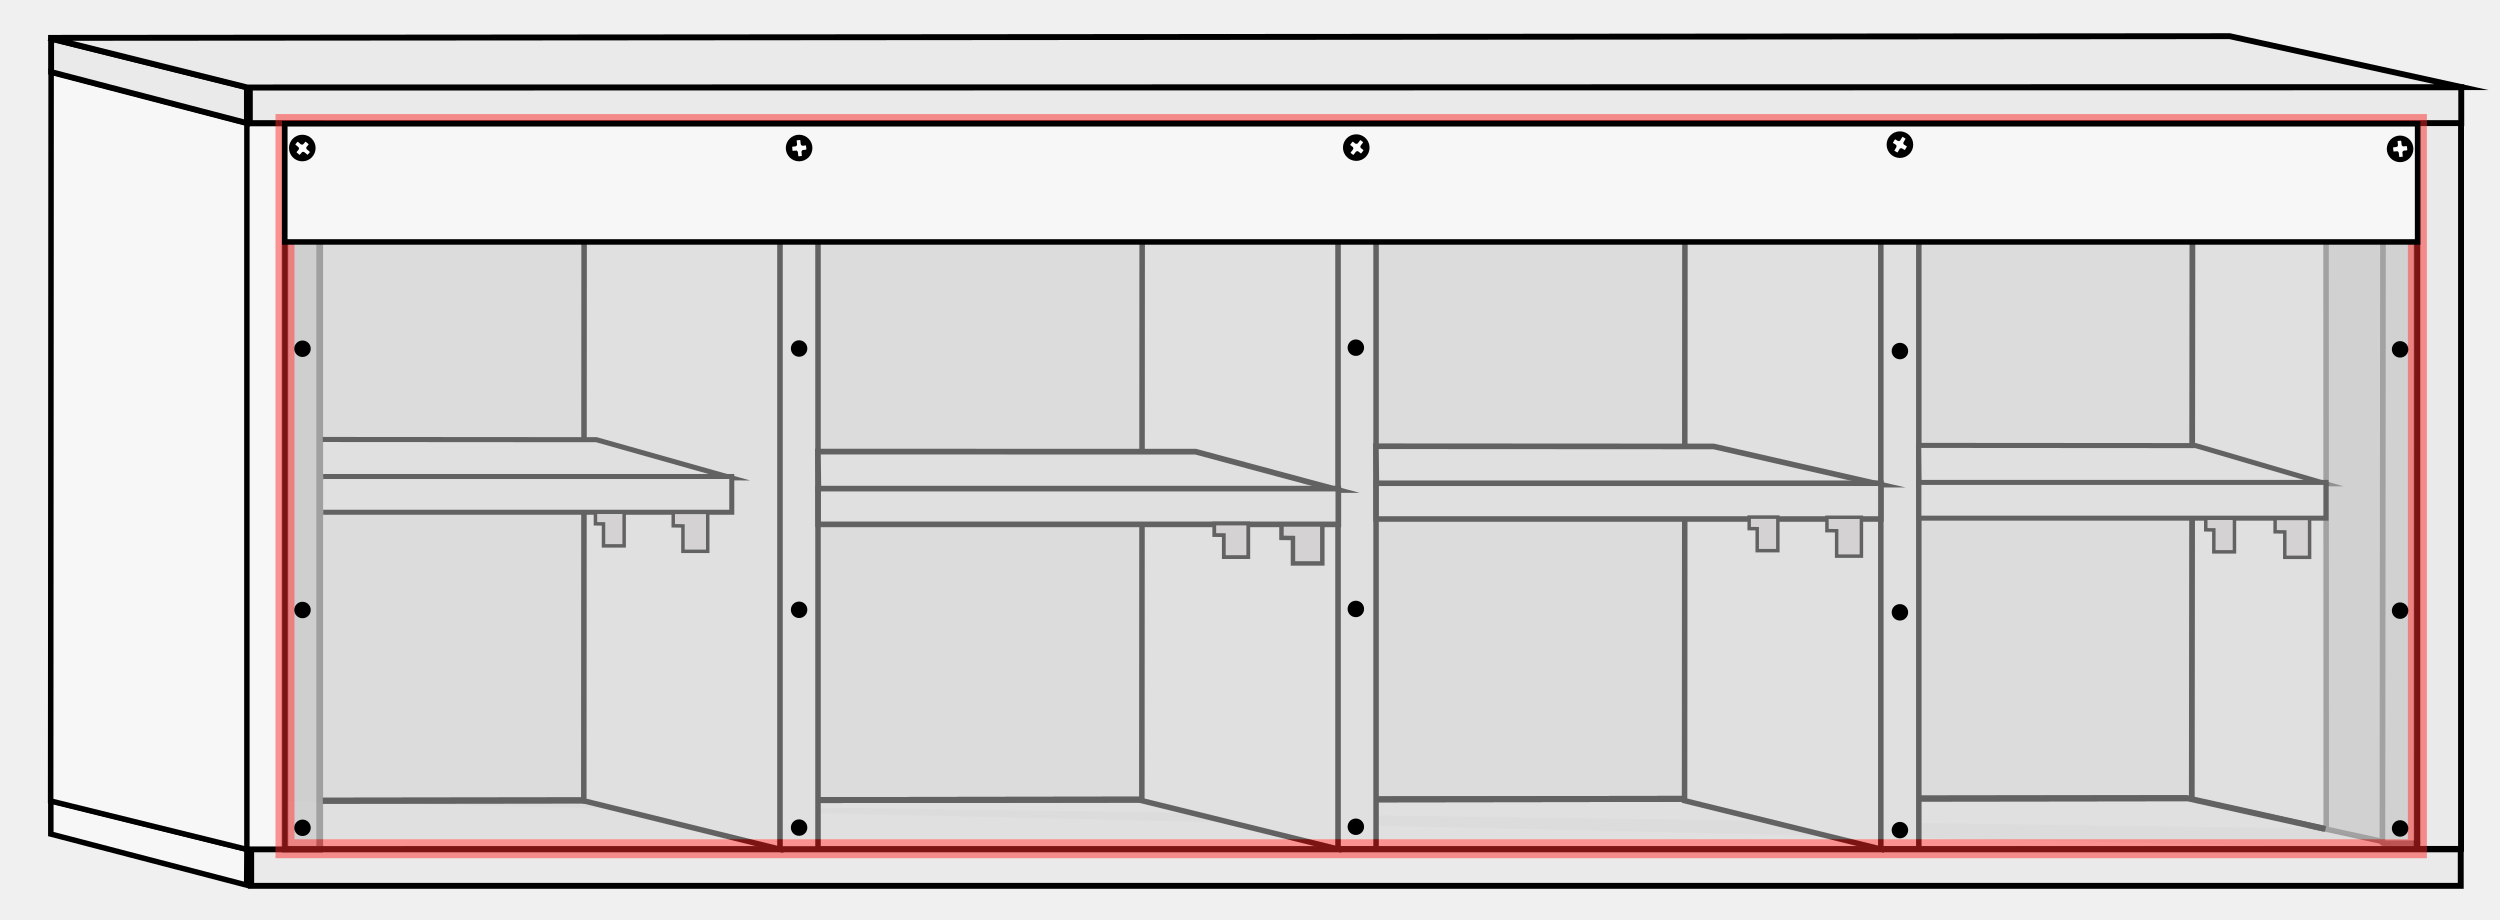
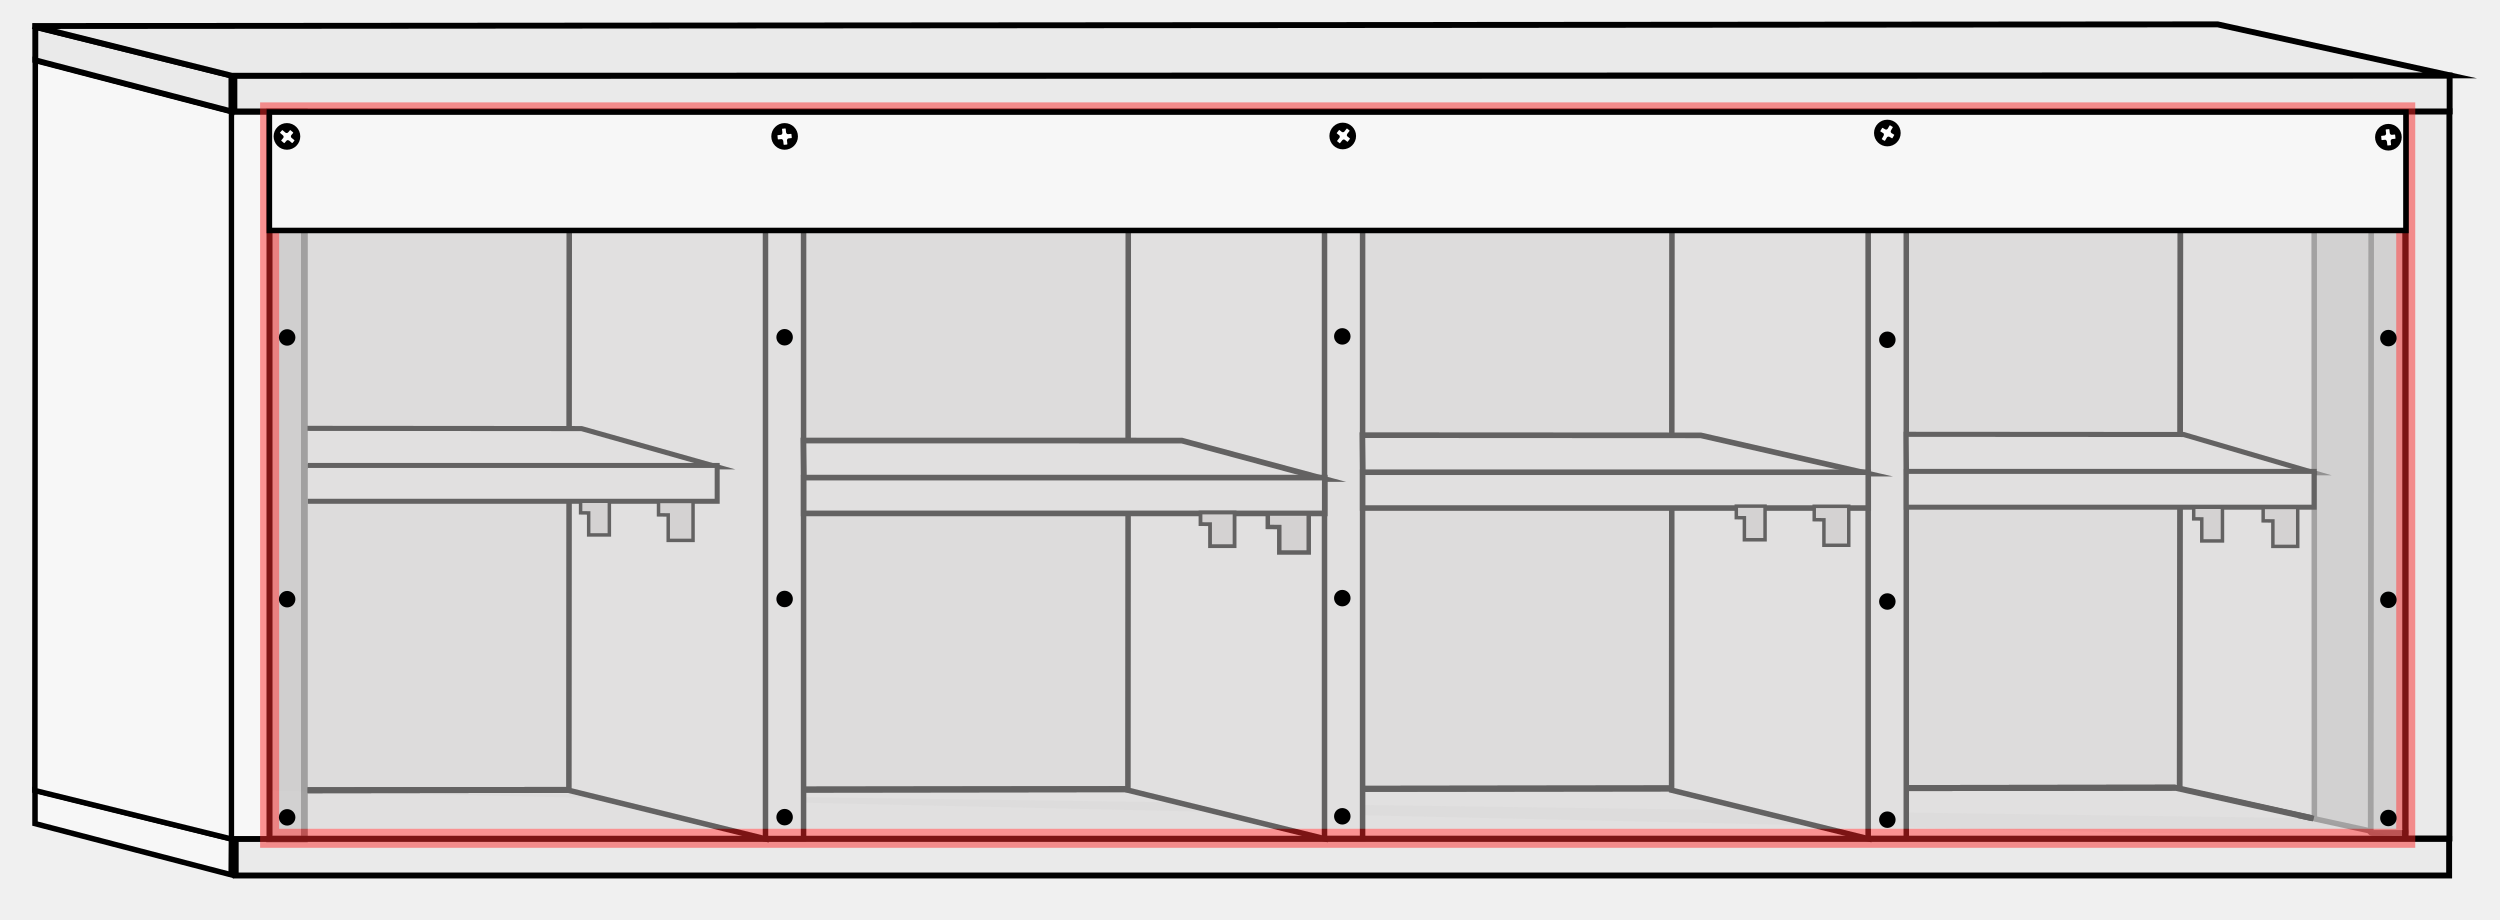
- <svg xmlns="http://www.w3.org/2000/svg" version="1.1" x="0px" y="0px" viewBox="0 0 5922.9 2178.1" style="enable-background:new 0 0 5922.9 2178.1;" xml:space="preserve">
+ <svg xmlns="http://www.w3.org/2000/svg" version="1.1" x="0px" y="0px" viewBox="0 0 8797 3235" style="enable-background:new 0 0 8797 3235;" xml:space="preserve">
  <style type="text/css">
- 	.st0{fill:#F7F7F7;stroke:#000000;stroke-width:13.633;stroke-miterlimit:10;}
- 	.st1{fill:#EAEAEA;stroke:#000000;stroke-width:13.994;stroke-miterlimit:10;}
- 	.st2{fill:#F7F7F7;stroke:#000000;stroke-width:14.242;stroke-miterlimit:10;}
- 	.st3{fill:#F7F7F7;stroke:#000000;stroke-width:13.033;stroke-miterlimit:10;}
- 	.st4{fill:#F7F7F7;stroke:#000000;stroke-width:13.063;stroke-miterlimit:10;}
- 	.st5{fill:#F7F7F7;stroke:#000000;stroke-width:13.016;stroke-miterlimit:10;}
- 	.st6{fill:#F7F7F7;stroke:#000000;stroke-width:12.034;stroke-miterlimit:10;}
- 	.st7{fill:#F7F7F7;stroke:#000000;stroke-width:11.864;stroke-miterlimit:10;}
- 	.st8{fill:#F7F7F7;stroke:#000000;stroke-width:13.371;stroke-miterlimit:10;}
- 	.st9{fill:#F7F7F7;stroke:#000000;stroke-width:13.186;stroke-miterlimit:10;}
- 	.st10{fill:#F7F7F7;stroke:#000000;stroke-width:12.009;stroke-miterlimit:10;}
- 	.st11{fill:#F7F7F7;stroke:#000000;stroke-width:11.843;stroke-miterlimit:10;}
- 	.st12{fill:#F7F7F7;stroke:#000000;stroke-width:13.574;stroke-miterlimit:10;}
- 	.st13{fill:#F7F7F7;stroke:#000000;stroke-width:13.386;stroke-miterlimit:10;}
- 	.st14{fill:#F7F7F7;stroke:#000000;stroke-width:12.702;stroke-miterlimit:10;}
- 	.st15{fill:#DDDBDB;stroke:#000000;stroke-width:8.243;stroke-miterlimit:10;}
- 	.st16{fill:#DDDBDB;stroke:#000000;stroke-width:8.976;stroke-miterlimit:10;}
- 	.st17{fill:#DDDBDB;stroke:#000000;stroke-width:10.589;stroke-miterlimit:10;}
+ 	.st0{fill:#F7F7F7;stroke:#000000;stroke-width:20.284;stroke-miterlimit:10;}
+ 	.st1{fill:#EAEAEA;stroke:#000000;stroke-width:20.822;stroke-miterlimit:10;}
+ 	.st2{fill:#F7F7F7;stroke:#000000;stroke-width:21.189;stroke-miterlimit:10;}
+ 	.st3{fill:#F7F7F7;stroke:#000000;stroke-width:19.391;stroke-miterlimit:10;}
+ 	.st4{fill:#F7F7F7;stroke:#000000;stroke-width:19.435;stroke-miterlimit:10;}
+ 	.st5{fill:#F7F7F7;stroke:#000000;stroke-width:19.366;stroke-miterlimit:10;}
+ 	.st6{fill:#F7F7F7;stroke:#000000;stroke-width:17.904;stroke-miterlimit:10;}
+ 	.st7{fill:#F7F7F7;stroke:#000000;stroke-width:17.652;stroke-miterlimit:10;}
+ 	.st8{fill:#F7F7F7;stroke:#000000;stroke-width:19.894;stroke-miterlimit:10;}
+ 	.st9{fill:#F7F7F7;stroke:#000000;stroke-width:19.619;stroke-miterlimit:10;}
+ 	.st10{fill:#F7F7F7;stroke:#000000;stroke-width:17.867;stroke-miterlimit:10;}
+ 	.st11{fill:#F7F7F7;stroke:#000000;stroke-width:17.62;stroke-miterlimit:10;}
+ 	.st12{fill:#F7F7F7;stroke:#000000;stroke-width:20.196;stroke-miterlimit:10;}
+ 	.st13{fill:#F7F7F7;stroke:#000000;stroke-width:19.917;stroke-miterlimit:10;}
+ 	.st14{fill:#F7F7F7;stroke:#000000;stroke-width:18.899;stroke-miterlimit:10;}
+ 	.st15{fill:#DDDBDB;stroke:#000000;stroke-width:12.265;stroke-miterlimit:10;}
+ 	.st16{fill:#DDDBDB;stroke:#000000;stroke-width:13.354;stroke-miterlimit:10;}
+ 	.st17{fill:#DDDBDB;stroke:#000000;stroke-width:15.755;stroke-miterlimit:10;}
	.st18{opacity:0.49;}
- 	.st19{fill:#BCBCBC;stroke:#000000;stroke-width:16;stroke-miterlimit:10;}
- 	.st20{fill:#BCBCBC;stroke:#000000;stroke-width:13.063;stroke-miterlimit:10;}
- 	.st21{fill:#BCBCBC;stroke:#000000;stroke-width:13.079;stroke-miterlimit:10;}
- 	.st22{opacity:0.49;fill:#C9C7C7;stroke:#FD2929;stroke-width:45;stroke-miterlimit:10;}
+ 	.st19{fill:#BCBCBC;stroke:#000000;stroke-width:23.805;stroke-miterlimit:10;}
+ 	.st20{fill:#BCBCBC;stroke:#000000;stroke-width:19.435;stroke-miterlimit:10;}
+ 	.st21{fill:#BCBCBC;stroke:#000000;stroke-width:19.46;stroke-miterlimit:10;}
+ 	.st22{opacity:0.49;fill:#C9C7C7;stroke:#FD2929;stroke-width:66.953;stroke-miterlimit:10;}
	.st23{fill:#FFFFFF;}
</style>
  <g id="CIRCULOS-SELECCION4">
</g>
  <g id="CLOSET">
    <g id="LATERAL-DERECHA">
-       <path class="st0" d="M5636.6,1994.6" />
-       <polyline class="st0" points="5509.7,1964.2 5192.7,1894.9 5194.6,187.2 5725.4,290.4 5725.4,2011.2   " />
-       <rect x="5727" y="291.2" class="st1" width="103.6" height="1720" />
+       <path class="st0" d="M8330.4,2925.8" />
+       <polyline class="st0" points="8141.7,2880.6 7669.9,2777.5 7672.8,236.7 8462.5,390.3 8462.5,2950.5   " />
+       <rect x="8464.9" y="391.4" class="st1" width="154.1" height="2559.1" />
    </g>
    <g id="BASE">
-       <polyline class="st2" points="5726.9,2011.7 590.8,2012 590.8,1902.9 672.4,1898.2   " />
-       <polyline class="st2" points="765,1897.1 5181.8,1891 5505.7,1963.2   " />
-       <line class="st2" x1="5182.4" y1="1891" x2="765" y2="1897.1" />
-       <rect x="595.1" y="2012.2" class="st1" width="5234.8" height="86.5" />
-       <polyline class="st3" points="584.4,2012 120.4,1897 120.4,1976 584.4,2097 585,2011.7   " />
+       <polyline class="st2" points="8464.8,2951.3 823.1,2951.7 823.1,2789.4 944.5,2782.4   " />
+       <polyline class="st2" points="1082.2,2780.7 7653.8,2771.7 8135.7,2879.1   " />
+       <line class="st2" x1="7654.7" y1="2771.7" x2="1082.2" y2="2780.7" />
+       <rect x="829.4" y="2952" class="st1" width="7788.6" height="128.7" />
+       <polyline class="st3" points="813.5,2951.7 123.2,2780.6 123.2,2898.1 813.5,3078.2 814.4,2951.3   " />
    </g>
    <g id="DIVISIONES-VERTICALES">
      <g id="DIVISION-VERTICAL-DERECHA">
-         <polygon class="st4" points="4457.1,2011.9 3991,1896.9 3992.1,169.4 4457.1,290.9    " />
-         <rect x="4456" y="205.9" class="st5" width="90" height="1805" />
+         <polygon class="st4" points="6575.4,2951.6 5882,2780.5 5883.6,210.3 6575.4,391    " />
+         <rect x="6573.8" y="264.6" class="st5" width="134" height="2685.6" />
      </g>
      <g id="DIVISION-CENTRAL">
-         <polygon class="st4" points="3171.2,2011.9 2705.2,1896.9 2706.2,169.4 3171.2,290.9    " />
-         <rect x="3170.1" y="205.9" class="st5" width="90" height="1805" />
+         <polygon class="st4" points="4662.3,2951.6 3968.9,2780.5 3970.5,210.3 4662.3,391    " />
+         <rect x="4660.7" y="264.6" class="st5" width="134" height="2685.6" />
      </g>
      <g id="DIVISION-VERTICAL-IZQUIERDA_00000085229740836627909760000005526871516412138418_">
-         <polygon class="st4" points="1849.1,2012.3 1383.1,1897.3 1384.1,169.8 1849.1,291.3    " />
-         <rect x="1848" y="206.3" class="st5" width="90" height="1805" />
+         <polygon class="st4" points="2695.2,2952.2 2001.8,2781.1 2003.4,210.8 2695.2,391.6    " />
+         <rect x="2693.6" y="265.1" class="st5" width="134" height="2685.6" />
      </g>
    </g>
    <g id="DIVISIONES-HORIZONTALES">
      <g id="DIVISION-HORIZONTAL-EXTREMA-IZQUIERDA">
-         <polyline class="st6" points="765.6,1131.7 1733.3,1132.2 1412.9,1041.7 764.7,1041.2    " />
-         <polyline class="st7" points="765.7,1128.9 1733.7,1128.9 1733.7,1213.6 765.7,1213.6    " />
+         <polyline class="st6" points="1083.1,1641.9 2522.9,1642.7 2046.2,1508.1 1081.8,1507.3    " />
+         <polyline class="st7" points="1083.3,1637.8 2523.6,1637.8 2523.6,1763.9 1083.3,1763.9    " />
      </g>
      <g id="DIVISION-HORIZONTAL-INTERNA-DERECHA">
-         <polygon class="st8" points="3260.8,1147.7 4455.5,1148.2 4059.9,1057.7 3259.7,1057.2    " />
-         <rect x="3260.3" y="1144.9" class="st9" width="1195.8" height="84.7" />
+         <polygon class="st8" points="4795.5,1665.8 6573.1,1666.6 5984.6,1531.9 4794,1531.2    " />
+         <rect x="4794.8" y="1661.7" class="st9" width="1779.2" height="126" />
      </g>
      <g id="DIVISION-HORIZONTAL-EXTREMA-DERECHA">
-         <polygon class="st10" points="4546.6,1145.7 5510.3,1146.2 5201.9,1055.7 4545.7,1055.2    " />
-         <rect x="4546.2" y="1142.9" class="st11" width="964.6" height="84.7" />
+         <polygon class="st10" points="6708.6,1662.8 8142.5,1663.6 7683.6,1528.9 6707.4,1528.2    " />
+         <rect x="6708" y="1658.7" class="st11" width="1435.2" height="126" />
      </g>
      <g id="DIVISION-HORIZONTAL-INTERNA-IZQUIERDA_00000054254641889117512190000003647137643466809518_">
-         <polygon class="st12" points="1938.8,1160.4 3170.1,1160.9 2832.6,1070.1 1937.7,1069.9    " />
-         <rect x="1938.3" y="1157.6" class="st13" width="1232.4" height="84.7" />
+         <polygon class="st12" points="2828.7,1684.7 4660.6,1685.5 4158.4,1550.3 2827.1,1550.1    " />
+         <rect x="2827.9" y="1680.6" class="st13" width="1833.6" height="126" />
      </g>
    </g>
    <g id="LATERAL-IZQUIERDA">
-       <polygon class="st4" points="586.1,2012.7 120,1897.7 121.1,170.2 586.1,291.7   " />
-       <rect x="585" y="292.7" class="st14" width="90" height="1719" />
+       <polygon class="st4" points="816,2952.8 122.6,2781.7 124.2,211.4 816,392.2   " />
+       <rect x="814.4" y="393.7" class="st14" width="134" height="2557.6" />
    </g>
    <g id="TECHO">
-       <polygon class="st1" points="585,291.7 121.1,170.7 121.1,91.7 585,206.7   " />
-       <rect x="591.9" y="206.7" class="st1" width="5239.2" height="85" />
-       <polyline class="st1" points="114.7,89.7 585.6,207.2 5831.7,206.4 5282.5,85.7 114.7,89.7 5283.1,85.7   " />
+       <polygon class="st1" points="814.4,392.2 124.2,212.1 124.2,94.6 814.4,265.7   " />
+       <rect x="824.7" y="265.7" class="st1" width="7795.1" height="126.5" />
+       <polyline class="st1" points="114.7,91.6 815.2,266.5 8620.7,265.3 7803.5,85.7 114.7,91.6 7804.4,85.7   " />
    </g>
    <g id="SOPORTES-COOK">
      <g>
-         <polygon class="st15" points="4328.3,1257.2 4351.3,1257.4 4351.3,1286.8 4351.3,1317.6 4410,1317.6 4410,1284.6 4410,1225.5      4328.3,1225.5    " />
-         <polygon class="st15" points="5225.8,1255.2 5244.9,1255.4 5244.9,1280.7 5244.9,1307.4 5293.8,1307.4 5293.8,1278.8      5293.8,1227.8 5225.8,1227.8    " />
-         <polygon class="st15" points="5390.1,1228.3 5390.1,1259.9 5413,1260.2 5413,1289.5 5413,1320.4 5471.8,1320.4 5471.8,1287.3      5471.8,1228.3    " />
-         <polygon class="st15" points="1410.7,1241 1429.8,1241.2 1429.8,1266.5 1429.8,1293.2 1478.7,1293.2 1478.7,1264.6      1478.7,1213.6 1410.7,1213.6    " />
-         <polygon class="st15" points="1595,1245.7 1618,1246 1618,1275.3 1618,1306.2 1676.7,1306.2 1676.7,1273.1 1676.7,1214      1595,1214    " />
-         <polygon class="st15" points="4144.1,1252.4 4163.1,1252.6 4163.1,1278 4163.1,1304.6 4212,1304.6 4212,1276.1 4212,1225.1      4144.1,1225.1    " />
-         <polygon class="st16" points="2899.4,1293.2 2899.4,1319.8 2957.4,1319.8 2957.4,1291.3 2957.4,1240.3 2876.8,1240.3      2876.8,1267.6 2899.4,1267.8    " />
-         <polygon class="st17" points="3063.2,1304 3063.2,1334.8 3132.8,1334.8 3132.8,1301.7 3132.8,1242.7 3036,1242.7 3036,1274.3      3063.2,1274.6    " />
+         <polygon class="st15" points="6383.9,1828.7 6418,1829.1 6418,1872.7 6418,1918.6 6505.4,1918.6 6505.4,1869.4 6505.4,1781.6      6383.9,1781.6    " />
+         <polygon class="st15" points="7719.2,1825.7 7747.6,1826 7747.6,1863.8 7747.6,1903.4 7820.4,1903.4 7820.4,1860.9 7820.4,1785      7719.2,1785    " />
+         <polygon class="st15" points="7963.6,1785.7 7963.6,1832.7 7997.8,1833.1 7997.8,1876.8 7997.8,1922.7 8085.2,1922.7      8085.2,1873.5 8085.2,1785.7    " />
+         <polygon class="st15" points="2043,1804.5 2071.4,1804.9 2071.4,1842.6 2071.4,1882.3 2144.2,1882.3 2144.2,1839.8      2144.2,1763.9 2043,1763.9    " />
+         <polygon class="st15" points="2317.2,1811.6 2351.3,1812 2351.3,1855.7 2351.3,1901.6 2438.7,1901.6 2438.7,1852.4      2438.7,1764.5 2317.2,1764.5    " />
+         <polygon class="st15" points="6109.7,1821.6 6138.1,1821.9 6138.1,1859.7 6138.1,1899.3 6210.9,1899.3 6210.9,1856.8      6210.9,1780.9 6109.7,1780.9    " />
+         <polygon class="st16" points="4257.9,1882.2 4257.9,1921.9 4344.2,1921.9 4344.2,1879.4 4344.2,1803.5 4224.3,1803.5      4224.3,1844.2 4257.9,1844.5    " />
+         <polygon class="st17" points="4501.5,1898.3 4501.5,1944.2 4605.2,1944.2 4605.2,1895 4605.2,1807.1 4461.1,1807.1      4461.1,1854.2 4501.5,1854.6    " />
      </g>
    </g>
  </g>
  <g id="TABLITAS-TRASERAS">
    <g id="TABLITA-TRASERA-IZQUIERDA" class="st18">
-       <rect x="675.1" y="293" class="st19" width="82.4" height="1719.3" />
+       <rect x="948.5" y="394.1" class="st19" width="122.6" height="2558" />
    </g>
    <g id="TABLITA-TRASERA-DERECHA" class="st18">
-       <path class="st20" d="M5644.3,294.2v1l0.7,0l-0.8,1702.4v2v-3c0,1.5,6.5,1,8,1h75c1.5,0-1-8.5-1-10l0.5-1690.7    c0-1.5-1.2-2.7-2.7-2.7H5644.3z" />
-       <path class="st21" d="M5510.7,297.4l0.5,1656.9c0,1.2-0.2,10,1,10.3l130,28.4c1.7,0.5,1.5,0.8,2-2.4l1.5-1692.8    c0-1.5-1.2-2.7-2.7-2.7l-129.6-0.5C5511.9,294.7,5510.7,295.9,5510.7,297.4z" />
+       <path class="st20" d="M8341.9,396v1.5l1,0l-1.2,2533v3v-4.5c0,2.2,9.7,1.5,11.9,1.5h111.6c2.2,0-1.5-12.7-1.5-14.9l0.7-2515.6    c0-2.2-1.8-4-4-4H8341.9z" />
+       <path class="st21" d="M8143.1,400.7l0.7,2465.3c0,1.8-0.2,14.8,1.5,15.3l193.4,42.2c2.6,0.7,2.2,1.2,3-3.6l2.2-2518.6    c0-2.2-1.8-4-4.1-4l-192.8-0.7C8144.9,396.7,8143.1,398.5,8143.1,400.7z" />
    </g>
  </g>
  <g id="TRIPLEX_00000062169277959621118470000012963048032068378272_">
-     <rect id="TRIPLEX" x="675.2" y="292.7" class="st22" width="5052" height="1718" />
+     <rect id="TRIPLEX" x="948.7" y="393.7" class="st22" width="7516.6" height="2556.1" />
  </g>
  <g id="PUNTILLAS">
-     <circle cx="1893.2" cy="331.7" r="19.5" />
-     <circle cx="1893.2" cy="825.7" r="19.5" />
-     <circle cx="1893.2" cy="1444.7" r="19.5" />
-     <circle cx="1893.2" cy="1960.7" r="19.5" />
-     <circle cx="3212.2" cy="329.7" r="19.5" />
-     <circle cx="3212.2" cy="823.7" r="19.5" />
-     <circle cx="3212.2" cy="1442.7" r="19.5" />
-     <circle cx="3212.2" cy="1958.7" r="19.5" />
-     <circle cx="4501.2" cy="337.7" r="19.5" />
-     <circle cx="4501.2" cy="831.7" r="19.5" />
-     <circle cx="4501.2" cy="1450.7" r="19.5" />
-     <circle cx="4501.2" cy="1966.7" r="19.5" />
-     <circle cx="5686.2" cy="333.7" r="19.5" />
-     <circle cx="5686.2" cy="827.7" r="19.5" />
-     <circle cx="5686.2" cy="1446.7" r="19.5" />
-     <circle cx="5686.2" cy="1962.7" r="19.5" />
-     <circle cx="716.7" cy="1445.2" r="19.5" />
-     <circle cx="716.7" cy="1961.2" r="19.5" />
-     <circle cx="716.7" cy="332.2" r="19.5" />
-     <circle cx="716.7" cy="826.2" r="19.5" />
+     <circle cx="2760.9" cy="451.7" r="29" />
+     <circle cx="2760.9" cy="1186.7" r="29" />
+     <circle cx="2760.9" cy="2107.7" r="29" />
+     <circle cx="2760.9" cy="2875.4" r="29" />
+     <circle cx="4723.3" cy="448.7" r="29" />
+     <circle cx="4723.3" cy="1183.7" r="29" />
+     <circle cx="4723.3" cy="2104.7" r="29" />
+     <circle cx="4723.3" cy="2872.4" r="29" />
+     <circle cx="6641.2" cy="460.6" r="29" />
+     <circle cx="6641.2" cy="1195.6" r="29" />
+     <circle cx="6641.2" cy="2116.6" r="29" />
+     <circle cx="6641.2" cy="2884.3" r="29" />
+     <circle cx="8404.3" cy="454.7" r="29" />
+     <circle cx="8404.3" cy="1189.7" r="29" />
+     <circle cx="8404.3" cy="2110.6" r="29" />
+     <circle cx="8404.3" cy="2878.4" r="29" />
+     <circle cx="1010.4" cy="2108.4" r="29" />
+     <circle cx="1010.4" cy="2876.1" r="29" />
+     <circle cx="1010.4" cy="452.4" r="29" />
+     <circle cx="1010.4" cy="1187.4" r="29" />
  </g>
  <g id="SOPORTE-MUEBLE">
-     <rect id="COLGADOR-1" x="674.7" y="293.2" class="st4" width="5053" height="280" />
+     <rect id="COLGADOR-1" x="947.9" y="394.4" class="st4" width="7518.1" height="416.6" />
    <g id="TORNILLOS-COLGADOR">
-       <circle cx="5686.2" cy="352.7" r="31.5" />
-       <circle cx="4501.2" cy="342.7" r="31.5" />
-       <circle cx="3213.2" cy="349.7" r="31.5" />
-       <circle cx="1893.2" cy="350.7" r="31.5" />
-       <circle cx="716.2" cy="350.7" r="31.5" />
-       <path class="st23" d="M3222.2,332.6l-5.5,7c0,0-3.1,2.8-6.5,0l-4.8-3.8c0,0-0.7-0.5-1.5,0.5c-0.8,1-4.8,6.2-4.8,6.2    s-0.3,0.4,0,1.1c0.5,0.4,6,4.8,6,4.8s2.3,2.5,0.4,5.7c-2.1,2.8-5.4,7-5.4,7s-0.5,0.9,0.1,1.4c0.6,0.5,5.5,4.3,5.5,4.3    s0.4,0.4,1.1-0.1c0.5-0.7,2.7-3.5,2.7-3.5l2.8-3.6c0,0,2.7-2.7,5.6-1c2.7,1.9,6.1,4.8,6.1,4.8s0.5,0.2,1.1-0.3    c0.5-0.6,3.6-4.7,3.6-4.7l1.4-1.8c0,0,0.5-0.7,0-1.1c-0.4-0.4-6.2-5-6.2-5s-2.3-1.8-0.1-5.8c2.5-3.3,5.3-6.8,5.3-6.8    s0.5-0.5,0-1.2c-0.7-0.6-5.6-4.4-5.7-4.6C3222.8,331.9,3222.2,332.6,3222.2,332.6z" />
-       <path class="st23" d="M733.5,359.3l-6.8-5.7c0,0-2.7-3.2,0.3-6.4l4-4.6c0,0,0.5-0.7-0.4-1.5c-0.9-0.8-6-5.1-6-5.1    s-0.4-0.3-1.1-0.1c-0.5,0.5-5,5.8-5,5.8s-2.6,2.2-5.8,0.2c-2.7-2.2-6.7-5.7-6.7-5.7s-0.9-0.5-1.4,0.1c-0.5,0.6-4.6,5.3-4.6,5.3    s-0.4,0.4,0.1,1.1c0.7,0.6,3.4,2.9,3.4,2.9l3.5,3c0,0,2.6,2.8,0.7,5.6c-2,2.7-5,5.9-5,5.9s-0.2,0.5,0.2,1.1    c0.6,0.5,4.5,3.8,4.5,3.8l1.7,1.5c0,0,0.7,0.5,1.1,0.1c0.4-0.4,5.3-6,5.3-6s1.9-2.2,5.8,0.1c3.2,2.6,6.6,5.5,6.6,5.5    s0.5,0.6,1.2,0.1c0.7-0.7,4.6-5.4,4.8-5.5C734.2,360,733.5,359.3,733.5,359.3z" />
-       <path class="st23" d="M1899.7,368.5l-0.9-8.8c0,0,0.3-4.2,4.7-4.5l6.1-0.6c0,0,0.9-0.2,0.8-1.4c-0.1-1.2-0.8-7.8-0.8-7.8    s-0.1-0.5-0.7-0.8c-0.7,0.1-7.6,0.7-7.6,0.7s-3.4-0.2-4.3-3.9c-0.4-3.5-0.9-8.8-0.9-8.8s-0.3-1-1.1-0.9c-0.8,0.1-6.9,0.7-6.9,0.7    s-0.5,0-0.7,0.8c0.1,0.9,0.5,4.4,0.5,4.4l0.5,4.5c0,0-0.1,3.8-3.3,4.6c-3.3,0.5-7.7,0.8-7.7,0.8s-0.5,0.2-0.6,0.9    c0.1,0.8,0.6,5.9,0.6,5.9l0.2,2.3c0,0,0.2,0.8,0.7,0.8c0.6,0,8-0.7,8-0.7s2.9-0.3,4.1,4.1c0.5,4.1,0.9,8.6,0.9,8.6s0,0.8,0.8,0.9    c0.9,0,7.1-0.7,7.3-0.7C1899.8,369.4,1899.7,368.5,1899.7,368.5z" />
-       <path class="st23" d="M4496,360.5l4.5-7.7c0,0,2.7-3.2,6.4-0.8l5.2,3.1c0,0,0.8,0.4,1.4-0.7c0.6-1.1,4-6.8,4-6.8s0.3-0.4-0.1-1.1    c-0.6-0.4-6.6-3.9-6.6-3.9s-2.6-2.2-1.1-5.6c1.7-3.1,4.5-7.6,4.5-7.6s0.4-1-0.3-1.4c-0.7-0.4-6-3.6-6-3.6s-0.4-0.3-1.1,0.2    c-0.5,0.7-2.3,3.9-2.3,3.9l-2.3,3.9c0,0-2.3,3-5.4,1.7c-3-1.5-6.7-3.9-6.7-3.9s-0.5-0.1-1,0.4c-0.4,0.7-3,5.1-3,5.1l-1.2,2    c0,0-0.4,0.7,0.1,1.1c0.5,0.3,6.8,4.2,6.8,4.2s2.5,1.5,0.9,5.7c-2,3.6-4.3,7.4-4.3,7.4s-0.5,0.6,0.1,1.2c0.8,0.5,6.1,3.6,6.3,3.8    C4495.5,361.3,4496,360.5,4496,360.5z" />
-       <path class="st23" d="M5692.5,370.1l-0.9-8.8c0,0,0.3-4.2,4.7-4.5l6.1-0.6c0,0,0.9-0.2,0.8-1.4c-0.1-1.2-0.8-7.8-0.8-7.8    s-0.1-0.5-0.7-0.8c-0.7,0.1-7.6,0.7-7.6,0.7s-3.4-0.2-4.3-3.9c-0.4-3.5-0.9-8.8-0.9-8.8s-0.3-1-1.1-0.9s-6.9,0.7-6.9,0.7    s-0.5,0-0.7,0.8c0.1,0.9,0.5,4.4,0.5,4.4l0.5,4.5c0,0-0.1,3.8-3.3,4.6c-3.3,0.5-7.7,0.8-7.7,0.8s-0.5,0.2-0.6,0.9    c0.1,0.8,0.6,5.9,0.6,5.9l0.2,2.3c0,0,0.2,0.8,0.7,0.8s8-0.7,8-0.7s2.9-0.3,4.1,4.1c0.5,4.1,0.9,8.6,0.9,8.6s0,0.8,0.8,0.9    c0.9,0,7.1-0.7,7.3-0.7C5692.6,371,5692.5,370.1,5692.5,370.1z" />
+       <circle cx="8404.3" cy="482.9" r="46.9" />
+       <circle cx="6641.2" cy="468.1" r="46.9" />
+       <circle cx="4724.8" cy="478.5" r="46.9" />
+       <circle cx="2760.9" cy="480" r="46.9" />
+       <circle cx="1009.7" cy="480" r="46.9" />
+       <path class="st23" d="M4738.2,453.1l-8.1,10.4c0,0-4.6,4.2-9.6-0.1l-7.1-5.7c0,0-1.1-0.8-2.2,0.7c-1.1,1.5-7.2,9.2-7.2,9.2    s-0.5,0.6-0.1,1.6c0.8,0.6,8.9,7.1,8.9,7.1s3.4,3.8,0.6,8.5c-3.2,4.2-8.1,10.4-8.1,10.4s-0.7,1.4,0.2,2.1c0.9,0.7,8.1,6.5,8.1,6.5    s0.6,0.5,1.6-0.1c0.8-1,4.1-5.2,4.1-5.2l4.2-5.4c0,0,4-4,8.3-1.4c4.1,2.8,9.1,7.1,9.1,7.1s0.7,0.3,1.6-0.4c0.7-0.9,5.4-7,5.4-7    l2.1-2.7c0,0,0.7-1,0-1.6c-0.6-0.6-9.2-7.5-9.2-7.5s-3.4-2.7-0.1-8.6c3.7-4.9,7.9-10.1,7.9-10.1s0.8-0.8,0-1.8    c-1-1-8.3-6.5-8.5-6.8C4739.1,452,4738.2,453.1,4738.2,453.1z" />
+       <path class="st23" d="M1035.3,492.9l-10.1-8.5c0,0-4-4.7,0.5-9.6l5.9-6.9c0,0,0.8-1.1-0.6-2.3s-8.9-7.5-8.9-7.5s-0.6-0.5-1.6-0.1    c-0.7,0.8-7.4,8.6-7.4,8.6s-3.9,3.2-8.6,0.2c-4.1-3.3-10-8.5-10-8.5s-1.4-0.8-2.1,0.1s-6.8,7.9-6.8,7.9s-0.6,0.6,0.1,1.6    c1,0.9,5.1,4.3,5.1,4.3l5.2,4.4c0,0,3.9,4.2,1.1,8.3c-3,4-7.4,8.9-7.4,8.9s-0.3,0.7,0.3,1.6c0.9,0.8,6.7,5.7,6.7,5.7l2.6,2.2    c0,0,1,0.7,1.6,0.1c0.6-0.6,7.9-8.9,7.9-8.9s2.9-3.3,8.6,0.2c4.8,3.9,9.8,8.3,9.8,8.3s0.8,0.8,1.8,0.1c1-1,6.9-8,7.1-8.2    C1036.4,493.8,1035.3,492.9,1035.3,492.9z" />
+       <path class="st23" d="M2770.5,506.5l-1.4-13.1c0,0,0.4-6.2,6.9-6.6l9-0.9c0,0,1.3-0.2,1.1-2.1c-0.2-1.8-1.2-11.6-1.2-11.6    s-0.1-0.7-1.1-1.2c-1,0.1-11.3,1.1-11.3,1.1s-5.1-0.4-6.4-5.7c-0.6-5.2-1.4-13.1-1.4-13.1s-0.4-1.5-1.6-1.3    c-1.1,0.2-10.3,1-10.3,1s-0.8,0-1.1,1.2c0.1,1.3,0.7,6.6,0.7,6.6l0.7,6.8c0,0-0.1,5.7-5,6.8c-4.9,0.8-11.5,1.3-11.5,1.3    s-0.7,0.3-0.9,1.4c0.1,1.1,0.9,8.8,0.9,8.8l0.4,3.4c0,0,0.2,1.2,1.1,1.2s11.8-1,11.8-1s4.3-0.4,6.1,6.1c0.7,6.1,1.4,12.7,1.4,12.7    s0,1.1,1.3,1.3c1.4,0,10.5-1.1,10.8-1C2770.6,507.8,2770.5,506.5,2770.5,506.5z" />
+       <path class="st23" d="M6633.3,494.5l6.7-11.4c0,0,4-4.7,9.5-1.2l7.8,4.7c0,0,1.2,0.6,2.1-1c0.9-1.6,5.9-10.1,5.9-10.1    s0.4-0.6-0.2-1.6c-0.9-0.5-9.8-5.8-9.8-5.8s-3.9-3.3-1.7-8.4c2.6-4.6,6.6-11.3,6.6-11.3s0.5-1.5-0.5-2s-8.9-5.3-8.9-5.3    s-0.7-0.5-1.6,0.4c-0.7,1.1-3.4,5.7-3.4,5.7l-3.4,5.9c0,0-3.5,4.5-8,2.5c-4.4-2.3-10-5.8-10-5.8s-0.7-0.2-1.5,0.6    c-0.6,1-4.5,7.6-4.5,7.6l-1.7,2.9c0,0-0.5,1.1,0.2,1.6c0.7,0.5,10.1,6.2,10.1,6.2s3.7,2.3,1.3,8.5c-3,5.4-6.4,11.1-6.4,11.1    s-0.7,0.9,0.2,1.8c1.1,0.8,9.1,5.4,9.3,5.6C6632.6,495.7,6633.3,494.5,6633.3,494.5z" />
+       <path class="st23" d="M8413.6,508.9l-1.4-13.1c0,0,0.4-6.2,6.9-6.6l9-0.9c0,0,1.3-0.2,1.1-2.1c-0.2-1.8-1.2-11.6-1.2-11.6    s-0.1-0.7-1.1-1.2c-1,0.1-11.3,1.1-11.3,1.1s-5.1-0.4-6.4-5.7c-0.6-5.2-1.4-13.1-1.4-13.1s-0.4-1.5-1.6-1.3    c-1.1,0.2-10.3,1-10.3,1s-0.8,0-1.1,1.2c0.1,1.3,0.7,6.6,0.7,6.6l0.7,6.8c0,0-0.1,5.7-5,6.8c-4.9,0.8-11.5,1.3-11.5,1.3    s-0.7,0.3-0.9,1.4c0.1,1.1,0.9,8.8,0.9,8.8l0.4,3.4c0,0,0.2,1.2,1.1,1.2c0.9,0,11.8-1,11.8-1s4.3-0.4,6.1,6.1    c0.7,6.1,1.4,12.7,1.4,12.7s0,1.1,1.3,1.3c1.4,0,10.5-1.1,10.8-1C8413.7,510.2,8413.6,508.9,8413.6,508.9z" />
    </g>
  </g>
  <g id="SOPORTE-PARED">
</g>
  <g id="MEDIDAS">
</g>
  <g id="PROCESOS">
</g>
</svg>
